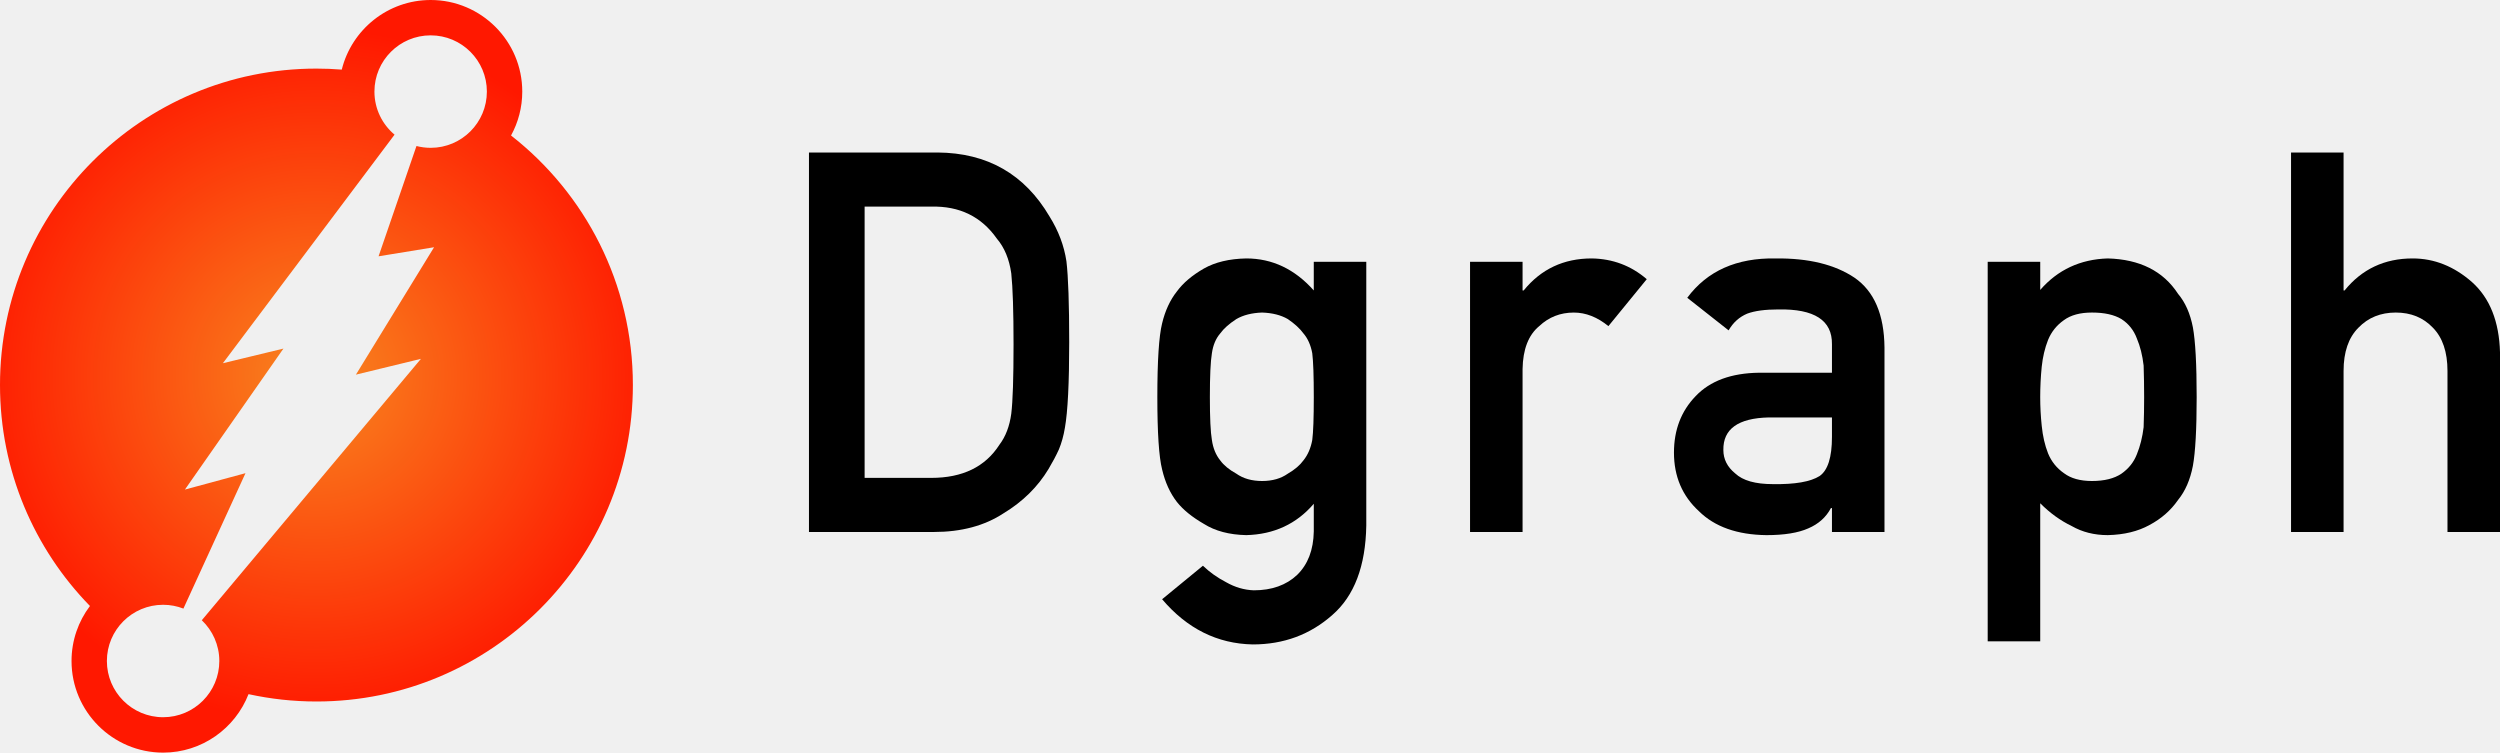
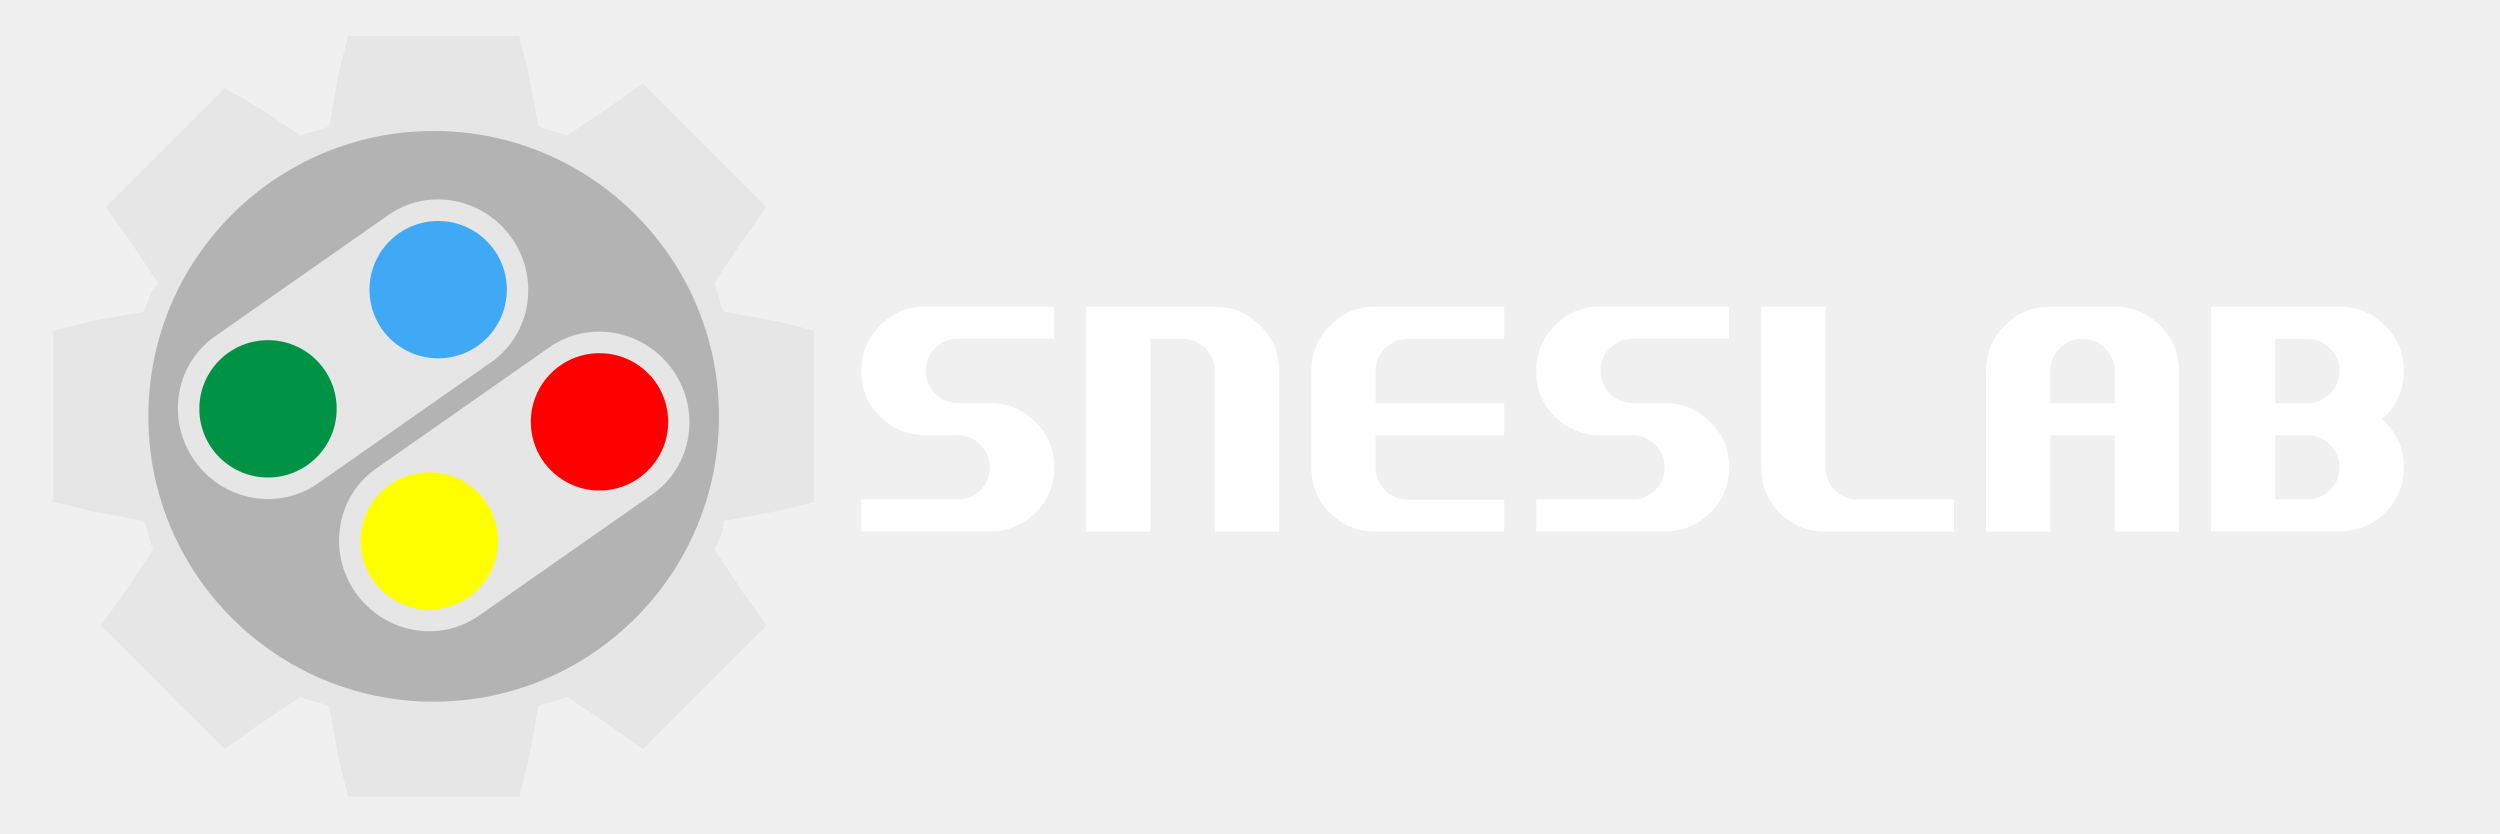
- <svg xmlns="http://www.w3.org/2000/svg" version="1.1" id="Layer_1" x="0px" y="0px" width="232.525px" height="70px" viewBox="0 0 232.525 70" enable-background="new 0 0 232.525 70" xml:space="preserve">
+ <svg xmlns="http://www.w3.org/2000/svg" version="1.1" id="Layer_1" x="0px" y="0px" viewBox="0 0 1500 500" style="enable-background:new 0 0 1500 500;" xml:space="preserve">
+   <style type="text/css">
+ 	@keyframes spinnan {
+ 		0% { transform: rotate(90deg); }
+ 		100% { transform: rotate(0deg); }
+ 	}
+ 	
+ 	.cube {
+ 		transform-origin: 260.2px;
+ 		animation-duration: 2000ms;
+ 		animation-iteration-count: infinite;
+ 		animation-name: spinnan;
+ 		animation-timing-function: linear;
+ 	}
+ 
+ 	.st0{fill:#E6E6E6;}
+ 	.st1{fill:#B3B3B3;}
+ 	.st2{fill:#FF0000;}
+ 	.st3{fill:#FFFF00;}
+ 	.st4{fill:#3FA9F5;}
+ 	.st5{fill:#009245;}
+ 	.st6{fill:#FFFFFF;}
+ </style>
  <g>
-     <radialGradient id="SVGID_1_" cx="29.432" cy="35" r="32.336" gradientUnits="userSpaceOnUse">
-       <stop offset="0" style="stop-color:#F8861F" />
-       <stop offset="1" style="stop-color:#FF1800" />
-     </radialGradient>
-     <path fill="url(#SVGID_1_)" d="M47.532,12.603c0.665-1.213,1.044-2.605,1.044-4.084C48.577,3.822,44.755,0,40.059,0   c-3.993,0-7.353,2.761-8.271,6.474C31.01,6.412,30.224,6.38,29.432,6.38C13.177,6.38,0,19.557,0,35.812   c0,7.997,3.19,15.246,8.366,20.551c-1.075,1.426-1.713,3.199-1.713,5.118c0,4.698,3.822,8.52,8.521,8.52   c3.61,0,6.704-2.259,7.941-5.438c2.035,0.445,4.149,0.683,6.317,0.683c16.255,0,29.432-13.179,29.432-29.433   C58.864,26.382,54.429,17.99,47.532,12.603z M40.057,13.749c-0.456,0-0.899-0.059-1.321-0.168L35.21,23.839l5.162-0.843   l-7.269,11.85l6.049-1.471L18.769,57.689c1.003,0.952,1.63,2.299,1.63,3.791c0,2.887-2.341,5.229-5.228,5.229   c-2.888,0-5.23-2.343-5.23-5.229c0-2.888,2.342-5.229,5.23-5.229c0.666,0,1.302,0.126,1.888,0.354l5.774-12.595l-5.634,1.525   l9.163-13.113l-5.632,1.362l15.968-21.259c-1.144-0.959-1.872-2.398-1.872-4.008c0-2.887,2.342-5.229,5.23-5.229   c2.886,0,5.228,2.342,5.228,5.229C45.285,11.407,42.943,13.749,40.057,13.749z" />
+     <path class="st0 cube" d="M465.6,192.7l-31.4-5.7c-2.9-5.7-2.9-11.4-5.7-17.1l17.1-25.7l14.3-20l-74.2-74.2l-20,14.3l-25.7,17.1   c-5.7-2.9-11.4-2.9-17.1-5.7l-5.7-31.4l-5.7-22.8H208.9l-5.7,22.8l-5.7,31.4c-5.7,2.9-11.4,2.9-17.1,5.7l-25.7-17.1l-20-11.4   l-71.3,71.3l14.3,20l17.1,25.7c-5.7,5.7-5.7,11.4-8.6,17.1l-31.4,5.7L32,198.4v102.7l22.8,5.7l31.4,5.7c2.9,5.7,2.9,11.4,5.7,17.1   l-17.1,25.7l-14.3,20l74.2,74.2l20-14.3l25.7-17.1c5.7,2.9,11.4,2.9,17.1,5.7l5.7,31.4l5.7,22.8h102.7l5.7-22.8l5.7-31.4   c5.7-2.9,11.4-2.9,17.1-5.7l25.7,17.1l20,14.3l74.2-74.2l-14.3-20l-17.1-25.7c2.9-5.7,5.7-11.4,5.7-17.1l31.4-5.7l22.8-5.7V198.4   C488.5,198.4,465.6,192.7,465.6,192.7z" />
    <g>
-       <path d="M75.242,14.184h11.962c4.629,0.032,8.1,2.017,10.415,5.955c0.828,1.324,1.352,2.711,1.57,4.165    c0.172,1.453,0.258,3.962,0.258,7.528c0,3.793-0.133,6.44-0.398,7.941c-0.125,0.758-0.313,1.436-0.563,2.034    c-0.266,0.58-0.586,1.186-0.962,1.815c-1.001,1.661-2.393,3.034-4.175,4.114c-1.767,1.163-3.933,1.744-6.497,1.744h-11.61V14.184z     M80.417,44.448h6.199c2.911,0,5.023-1.028,6.339-3.081c0.579-0.761,0.947-1.724,1.103-2.888c0.141-1.148,0.212-3.299,0.212-6.453    c0-3.073-0.071-5.272-0.212-6.599c-0.188-1.326-0.633-2.401-1.337-3.227c-1.441-2.054-3.476-3.048-6.104-2.983h-6.199V44.448z" />
-       <path d="M122.194,46.857c-1.609,1.878-3.703,2.849-6.281,2.915c-1.577-0.034-2.888-0.381-3.935-1.042    c-1.095-0.631-1.93-1.309-2.508-2.035c-0.64-0.824-1.101-1.833-1.382-3.029c-0.297-1.179-0.444-3.423-0.444-6.734    c0-3.376,0.147-5.661,0.444-6.857c0.282-1.178,0.742-2.172,1.382-2.979c0.579-0.787,1.414-1.493,2.508-2.121    c1.046-0.593,2.358-0.906,3.935-0.938c2.421,0,4.515,0.993,6.281,2.978v-2.663h4.884v24.523c-0.062,3.777-1.116,6.553-3.161,8.328    c-2.061,1.825-4.526,2.736-7.399,2.736c-3.293-0.064-6.104-1.466-8.43-4.204l3.796-3.116c0.625,0.601,1.342,1.11,2.155,1.532    c0.828,0.472,1.687,0.723,2.578,0.754c1.67,0,3.016-0.477,4.03-1.434c1-0.974,1.516-2.318,1.548-4.038V46.857z M112.53,36.94    c0,1.928,0.062,3.255,0.188,3.984c0.109,0.761,0.368,1.393,0.774,1.895c0.328,0.453,0.829,0.866,1.501,1.238    c0.64,0.453,1.439,0.681,2.393,0.681c0.954,0,1.752-0.228,2.393-0.681c0.641-0.372,1.126-0.785,1.455-1.238    c0.405-0.502,0.68-1.134,0.82-1.895c0.095-0.729,0.142-2.057,0.142-3.984c0-1.959-0.047-3.32-0.142-4.081    c-0.141-0.761-0.415-1.376-0.82-1.846c-0.329-0.454-0.814-0.899-1.455-1.336c-0.641-0.372-1.438-0.574-2.393-0.607    c-0.954,0.033-1.752,0.235-2.393,0.607c-0.672,0.437-1.173,0.883-1.501,1.336c-0.406,0.47-0.665,1.085-0.774,1.846    C112.592,33.621,112.53,34.981,112.53,36.94z" />
-       <path d="M136.729,24.352h4.885v2.663h0.103c1.611-1.985,3.722-2.978,6.333-2.978c1.955,0.032,3.66,0.676,5.115,1.93l-3.568,4.366    c-1.033-0.841-2.105-1.262-3.216-1.262c-1.252,0-2.325,0.42-3.217,1.26c-1.001,0.824-1.519,2.158-1.55,4v15.151h-4.885V24.352z" />
-       <path d="M170.39,47.254h-0.095c-0.452,0.855-1.155,1.485-2.108,1.89c-0.938,0.418-2.234,0.629-3.891,0.629    c-2.719-0.034-4.812-0.775-6.281-2.228c-1.547-1.421-2.32-3.235-2.32-5.446c0-2.114,0.672-3.865,2.016-5.254    c1.344-1.419,3.312-2.145,5.906-2.178h6.773v-2.651c0.031-2.222-1.633-3.299-4.994-3.235c-1.22,0-2.181,0.129-2.885,0.389    c-0.734,0.308-1.313,0.827-1.733,1.557l-3.847-3.03c1.858-2.504,4.6-3.724,8.224-3.66c3.061-0.032,5.506,0.565,7.333,1.792    c1.828,1.259,2.757,3.422,2.788,6.488v17.165h-4.886V47.254z M170.39,38.826h-5.871c-2.853,0.064-4.261,1.074-4.229,3.029    c0,0.854,0.368,1.583,1.104,2.18c0.705,0.663,1.871,0.993,3.5,0.993c2.051,0.033,3.499-0.218,4.345-0.75    c0.769-0.533,1.151-1.744,1.151-3.635V38.826z" />
-       <path d="M184.876,24.352h4.886v2.614c1.626-1.872,3.719-2.849,6.281-2.929c2.984,0.08,5.164,1.179,6.538,3.293    c0.671,0.791,1.131,1.831,1.381,3.122c0.232,1.276,0.35,3.438,0.35,6.488c0,2.97-0.117,5.1-0.352,6.391    c-0.249,1.291-0.71,2.35-1.381,3.173c-0.673,0.967-1.556,1.742-2.649,2.324c-1.077,0.597-2.373,0.91-3.889,0.944    c-1.25,0-2.366-0.281-3.351-0.844c-1.062-0.513-2.038-1.221-2.929-2.12v12.841h-4.886V24.352z M194.571,44.738    c1.156,0,2.07-0.228,2.744-0.681c0.672-0.47,1.148-1.068,1.432-1.797c0.311-0.761,0.521-1.604,0.632-2.527    c0.031-0.906,0.047-1.837,0.047-2.793c0-1.004-0.016-1.983-0.047-2.939c-0.11-0.956-0.321-1.797-0.632-2.526    c-0.283-0.761-0.76-1.361-1.432-1.798c-0.674-0.405-1.588-0.607-2.744-0.607c-1.095,0-1.964,0.235-2.604,0.705    c-0.674,0.47-1.166,1.084-1.479,1.846c-0.298,0.761-0.493,1.587-0.586,2.478c-0.095,0.94-0.142,1.886-0.142,2.842    c0,0.892,0.047,1.781,0.142,2.673c0.093,0.938,0.288,1.789,0.586,2.55c0.312,0.762,0.805,1.377,1.479,1.846    C192.607,44.495,193.477,44.738,194.571,44.738z" />
-       <path d="M213.09,14.184h4.886v12.831h0.094c1.609-1.985,3.718-2.978,6.327-2.978c2.014,0,3.857,0.735,5.527,2.203    c1.657,1.486,2.523,3.664,2.602,6.537v16.705h-4.886V34.5c0-1.762-0.454-3.103-1.361-4.024c-0.891-0.938-2.04-1.406-3.448-1.406    c-1.406,0-2.563,0.468-3.47,1.406c-0.924,0.921-1.385,2.263-1.385,4.024v14.981h-4.886V14.184z" />
+       <circle class="st1" cx="260.2" cy="249.8" r="171.2" />
    </g>
+     <path class="st0" d="M329.6,208.4l-103.9,72.7c-23.9,16.7-29.4,50.1-12.4,74.4c17.1,24.4,50.3,30.6,74.2,13.8l103.9-72.7   c23.9-16.7,29.4-50.1,12.4-74.4S353.5,191.6,329.6,208.4z" />
+     <circle class="st2" cx="359.7" cy="253.1" r="41.2" />
+     <circle class="st3" cx="257.6" cy="324.6" r="41.2" />
+     <path class="st0" d="M232.9,129.1L129,201.8c-23.9,16.7-29.4,50.1-12.4,74.4c17.1,24.4,50.3,30.6,74.2,13.8l103.9-72.7   c23.9-16.7,29.4-50.1,12.4-74.4C290,118.5,256.8,112.3,232.9,129.1z" />
+     <circle class="st4" cx="262.9" cy="173.8" r="41.2" />
+     <circle class="st5" cx="160.8" cy="245.3" r="41.2" />
+   </g>
+   <g>
+     <path class="st6" d="M516.8,319v-19.3h57.8c5.2,0,9.7-1.9,13.6-5.6c3.8-3.8,5.7-8.4,5.7-13.7c0-5.2-1.9-9.7-5.7-13.6   c-3.8-3.8-8.3-5.7-13.6-5.7h-19.3c-10.7,0-19.9-3.8-27.4-11.3c-7.4-7.4-11.1-16.5-11.1-27.3c0-10.6,3.8-19.7,11.3-27.3   c7.4-7.5,16.5-11.3,27.3-11.3h77.1v19.3h-57.8c-5.3,0-9.9,1.9-13.7,5.7c-3.7,3.8-5.6,8.3-5.6,13.6c0,5.3,1.9,9.9,5.6,13.7   c3.8,3.7,8.4,5.6,13.7,5.6h19.3c10.6,0,19.7,3.8,27.3,11.4c7.5,7.4,11.3,16.5,11.3,27.1c0,10.7-3.8,19.9-11.4,27.4   c-7.4,7.4-16.5,11.1-27.1,11.1H516.8z" />
+     <path class="st6" d="M651.8,319V184h77.1c10.6,0,19.7,3.8,27.3,11.4c7.5,7.4,11.3,16.5,11.3,27.1V319h-38.6v-96.4   c0-5.2-1.9-9.7-5.7-13.6c-3.8-3.8-8.3-5.7-13.6-5.7h-19.3V319H651.8z" />
+     <path class="st6" d="M825.3,319c-10.7,0-19.9-3.8-27.4-11.3c-7.4-7.4-11.1-16.5-11.1-27.3v-57.8c0-10.6,3.8-19.7,11.3-27.3   c7.4-7.5,16.5-11.3,27.3-11.3h77.1v19.3h-57.8c-5.3,0-9.9,1.9-13.7,5.7c-3.7,3.8-5.6,8.3-5.6,13.6v19.3h77.1v19.3h-77.1v19.3   c0,5.3,1.9,9.9,5.6,13.7c3.8,3.7,8.4,5.6,13.7,5.6h57.8V319H825.3z M825.1,314h0.2H825.1z" />
+     <path class="st6" d="M921.7,319v-19.3h57.8c5.2,0,9.7-1.9,13.6-5.6c3.8-3.8,5.7-8.4,5.7-13.7c0-5.2-1.9-9.7-5.7-13.6   c-3.8-3.8-8.3-5.7-13.6-5.7h-19.3c-10.7,0-19.9-3.8-27.4-11.3c-7.4-7.4-11.1-16.5-11.1-27.3c0-10.6,3.8-19.7,11.3-27.3   c7.4-7.5,16.5-11.3,27.3-11.3h77.1v19.3h-57.8c-5.3,0-9.9,1.9-13.7,5.7c-3.7,3.8-5.6,8.3-5.6,13.6c0,5.3,1.9,9.9,5.6,13.7   c3.8,3.7,8.4,5.6,13.7,5.6h19.3c10.6,0,19.7,3.8,27.3,11.4c7.5,7.4,11.3,16.5,11.3,27.1c0,10.7-3.8,19.9-11.4,27.4   c-7.4,7.4-16.5,11.1-27.1,11.1H921.7z" />
+     <path class="st6" d="M1095.2,319c-10.7,0-19.9-3.8-27.4-11.3c-7.4-7.4-11.1-16.5-11.1-27.3V184h38.6v96.4c0,5.3,1.9,9.9,5.6,13.7   c3.8,3.7,8.4,5.6,13.7,5.6h57.8V319H1095.2z M1095.1,314h0.2H1095.1z" />
+     <path class="st6" d="M1191.6,319v-96.4c0-10.6,3.8-19.7,11.3-27.3c7.4-7.5,16.5-11.3,27.3-11.3h38.6c10.6,0,19.7,3.8,27.3,11.4   c7.5,7.4,11.3,16.5,11.3,27.1V319h-38.6v-57.8h-38.6V319H1191.6z M1268.8,241.9v-19.3c0-5.2-1.9-9.7-5.7-13.6   c-3.8-3.8-8.3-5.7-13.6-5.7c-5.3,0-9.9,1.9-13.7,5.7c-3.7,3.8-5.6,8.3-5.6,13.6v19.3H1268.8z" />
+     <path class="st6" d="M1326.6,319V184h77.1c10.6,0,19.7,3.8,27.3,11.4c7.5,7.4,11.3,16.5,11.3,27.1c0,10.7-3.8,19.9-11.4,27.4   c-0.5,0.5-1.1,1-1.7,1.5c0.6,0.6,1.2,1.2,1.8,1.8c7.5,7.4,11.3,16.5,11.3,27.1c0,10.7-3.8,19.9-11.4,27.4   c-7.4,7.4-16.5,11.1-27.1,11.1H1326.6z M1384.4,241.9c5.2,0,9.7-1.9,13.6-5.6c3.8-3.8,5.7-8.4,5.7-13.7c0-5.2-1.9-9.7-5.7-13.6   c-3.8-3.8-8.3-5.7-13.6-5.7h-19.3v38.6H1384.4z M1384.4,299.7c5.2,0,9.7-1.9,13.6-5.6c3.8-3.8,5.7-8.4,5.7-13.7   c0-5.2-1.9-9.7-5.7-13.6c-3.8-3.8-8.3-5.7-13.6-5.7h-19.3v38.6H1384.4z" />
  </g>
</svg>
